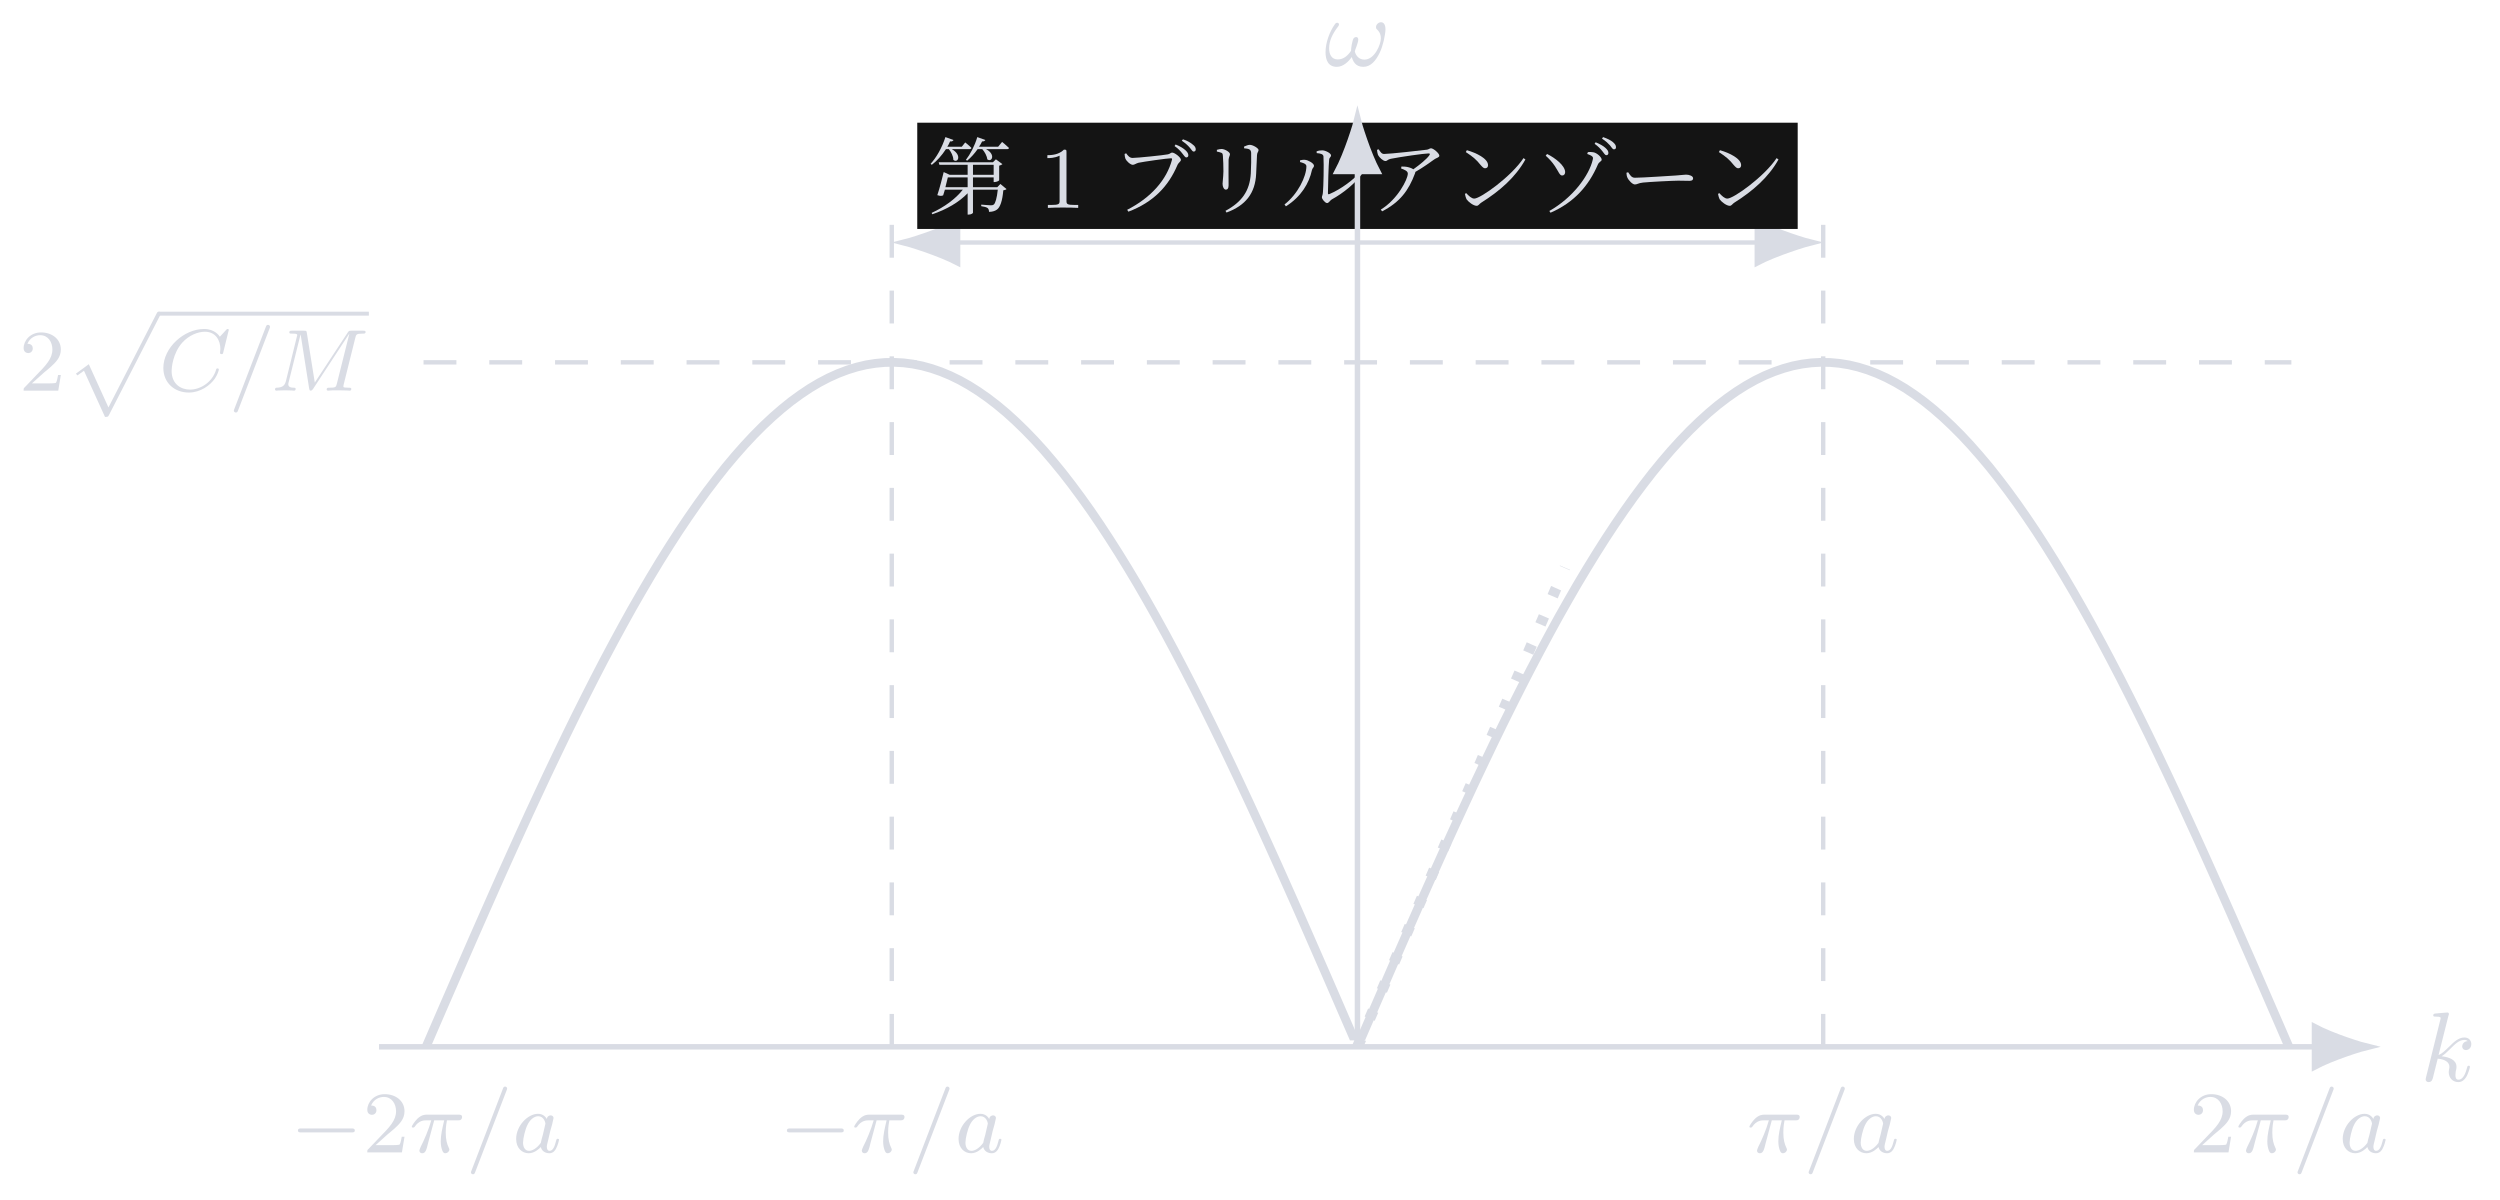
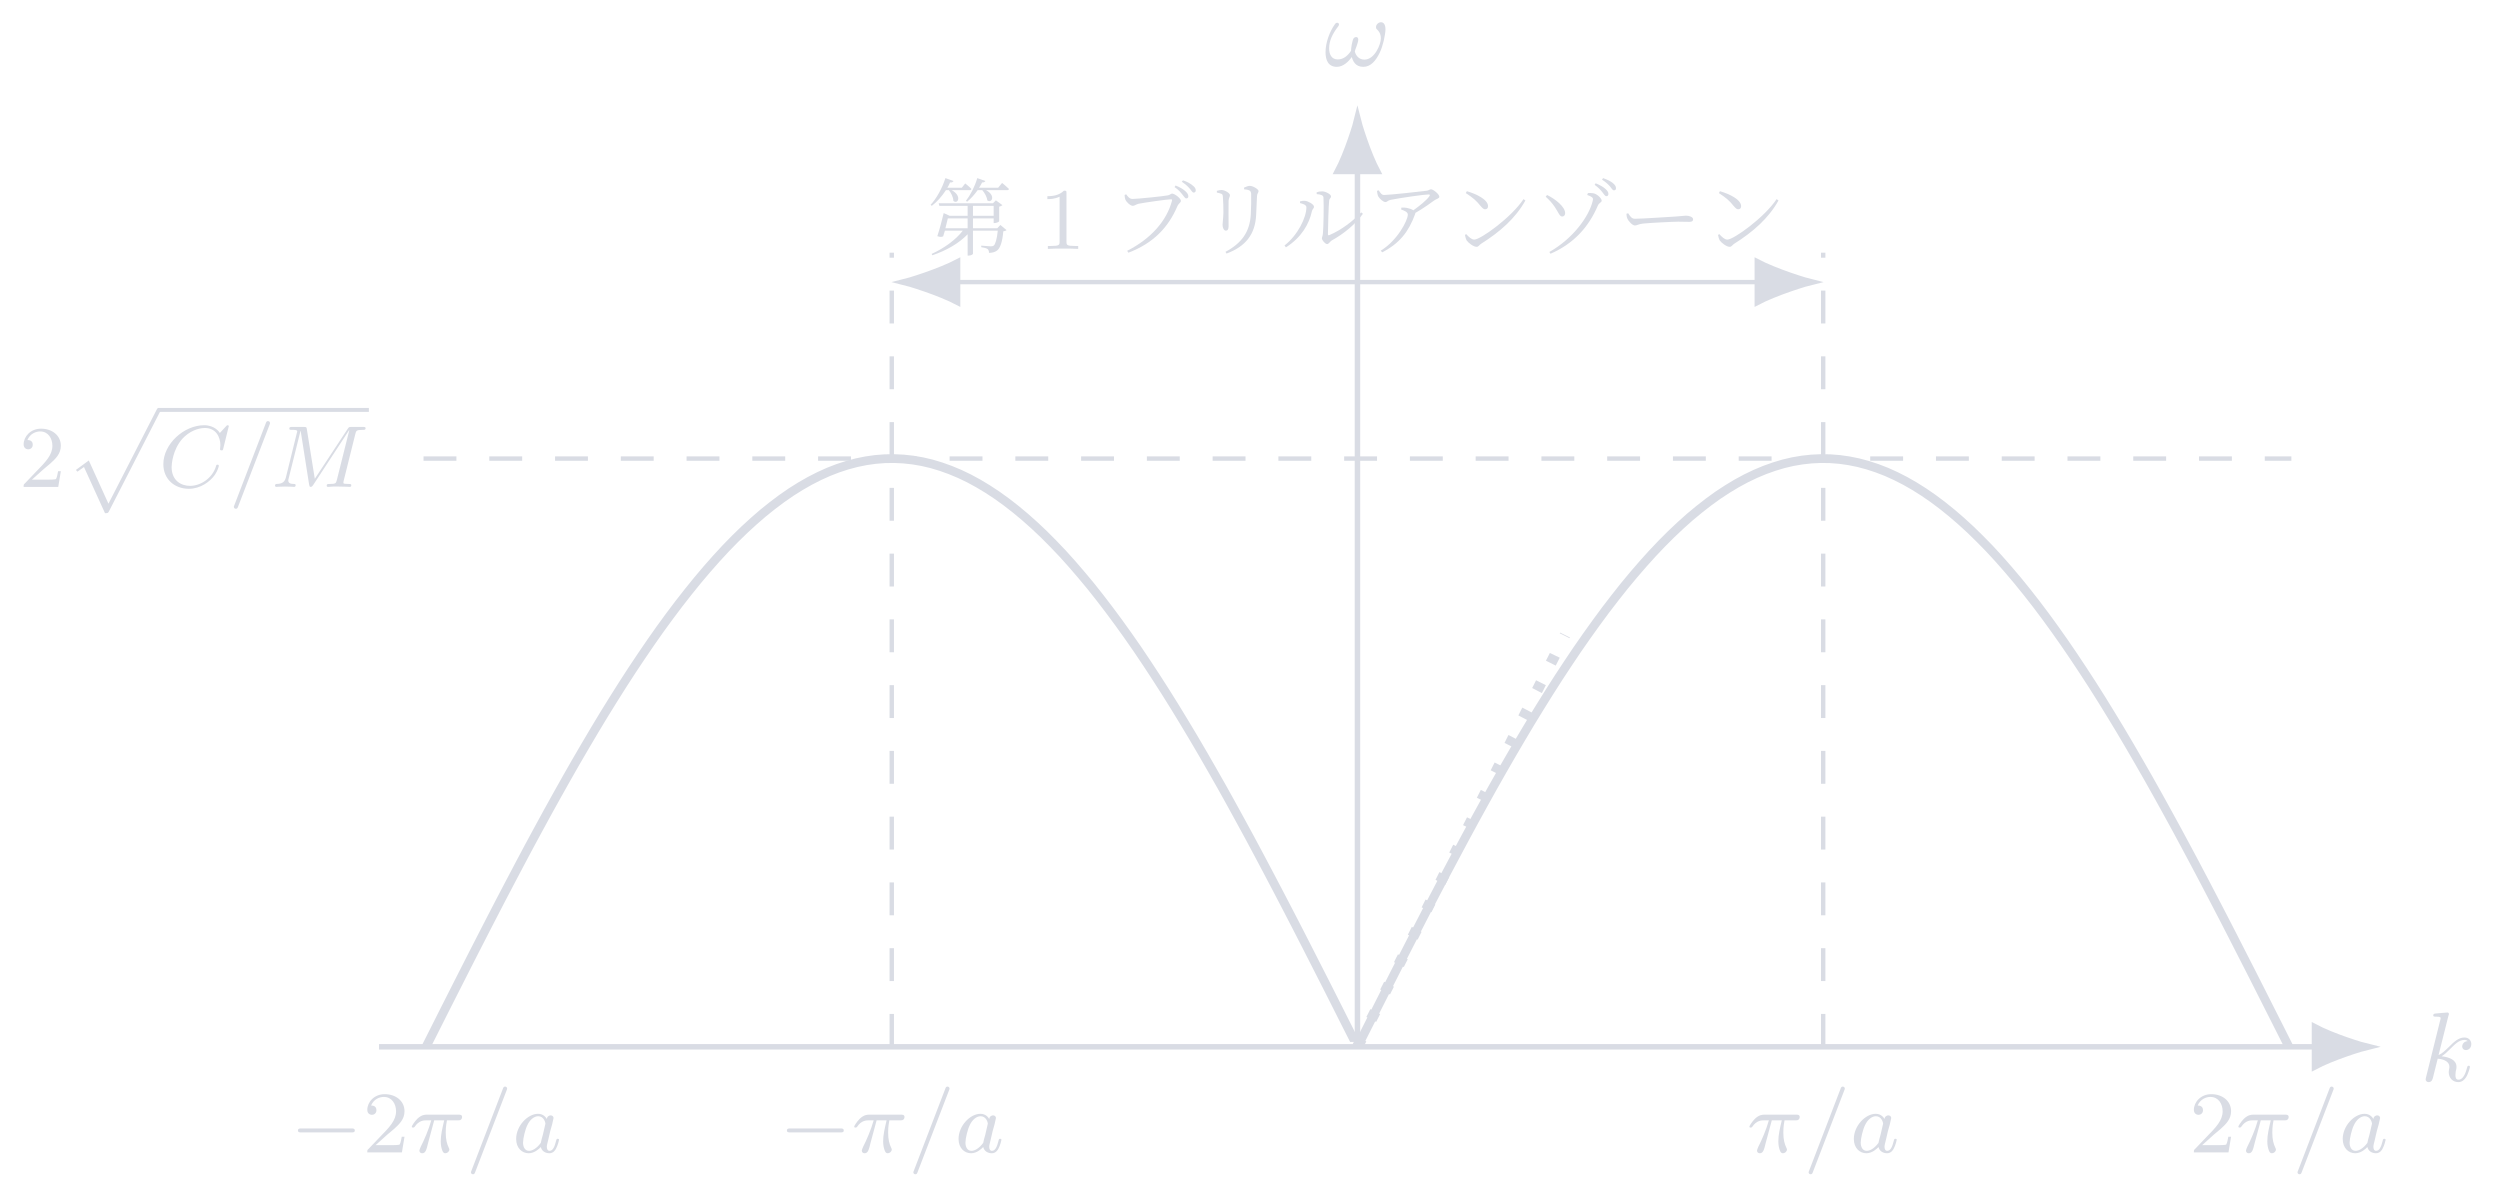
<svg xmlns="http://www.w3.org/2000/svg" xmlns:xlink="http://www.w3.org/1999/xlink" width="317.45pt" height="152.25pt" viewBox="0 0 226.75 108.75">
  <defs>
    <g>
      <g id="glyph-0-0">
        <path d="M 2.266 -2.906 L 3.172 -2.906 C 3 -2.172 2.859 -1.594 2.859 -1 C 2.859 -0.953 2.859 -0.609 2.953 -0.312 C 3.047 0.016 3.141 0.078 3.281 0.078 C 3.453 0.078 3.641 -0.078 3.641 -0.266 C 3.641 -0.312 3.625 -0.328 3.594 -0.406 C 3.422 -0.766 3.312 -1.156 3.312 -1.812 C 3.312 -1.984 3.312 -2.328 3.422 -2.906 L 4.391 -2.906 C 4.516 -2.906 4.609 -2.906 4.688 -2.969 C 4.781 -3.047 4.797 -3.156 4.797 -3.203 C 4.797 -3.422 4.609 -3.422 4.469 -3.422 L 1.594 -3.422 C 1.438 -3.422 1.125 -3.422 0.734 -3.047 C 0.453 -2.766 0.234 -2.391 0.234 -2.344 C 0.234 -2.266 0.281 -2.25 0.344 -2.25 C 0.422 -2.25 0.453 -2.266 0.5 -2.328 C 0.875 -2.906 1.359 -2.906 1.531 -2.906 L 2 -2.906 C 1.766 -2.062 1.344 -1.094 1.047 -0.516 C 1 -0.391 0.922 -0.234 0.922 -0.172 C 0.922 0 1.047 0.078 1.172 0.078 C 1.484 0.078 1.562 -0.219 1.719 -0.875 Z M 2.266 -2.906 " />
      </g>
      <g id="glyph-0-1">
        <path d="M 3.703 -5.625 C 3.75 -5.734 3.75 -5.766 3.75 -5.781 C 3.75 -5.891 3.672 -5.969 3.562 -5.969 C 3.438 -5.969 3.406 -5.875 3.375 -5.797 L 0.516 1.656 C 0.469 1.766 0.469 1.781 0.469 1.812 C 0.469 1.906 0.547 1.984 0.656 1.984 C 0.781 1.984 0.812 1.891 0.844 1.812 Z M 3.703 -5.625 " />
      </g>
      <g id="glyph-0-2">
        <path d="M 3.125 -3.031 C 3.047 -3.172 2.812 -3.5 2.328 -3.5 C 1.391 -3.5 0.344 -2.406 0.344 -1.219 C 0.344 -0.391 0.875 0.078 1.484 0.078 C 2 0.078 2.438 -0.328 2.578 -0.484 C 2.719 0.062 3.266 0.078 3.359 0.078 C 3.719 0.078 3.906 -0.219 3.969 -0.359 C 4.125 -0.641 4.234 -1.109 4.234 -1.141 C 4.234 -1.188 4.203 -1.234 4.109 -1.234 C 4.016 -1.234 4 -1.188 3.953 -1 C 3.844 -0.562 3.688 -0.141 3.375 -0.141 C 3.203 -0.141 3.125 -0.297 3.125 -0.516 C 3.125 -0.656 3.203 -0.922 3.25 -1.125 C 3.297 -1.312 3.406 -1.797 3.438 -1.938 L 3.609 -2.547 C 3.641 -2.734 3.734 -3.062 3.734 -3.109 C 3.734 -3.297 3.578 -3.359 3.469 -3.359 C 3.359 -3.359 3.156 -3.281 3.125 -3.031 Z M 2.578 -0.859 C 2.172 -0.312 1.766 -0.141 1.516 -0.141 C 1.141 -0.141 0.969 -0.484 0.969 -0.891 C 0.969 -1.266 1.172 -2.109 1.359 -2.469 C 1.578 -2.953 1.969 -3.281 2.344 -3.281 C 2.859 -3.281 3 -2.703 3 -2.609 C 3 -2.578 2.812 -1.797 2.766 -1.594 C 2.656 -1.219 2.656 -1.203 2.578 -0.859 Z M 2.578 -0.859 " />
      </g>
      <g id="glyph-0-3">
        <path d="M 6.328 -5.391 C 6.344 -5.422 6.359 -5.469 6.359 -5.5 C 6.359 -5.562 6.312 -5.594 6.25 -5.594 C 6.203 -5.594 6.172 -5.578 6.109 -5.5 L 5.547 -4.891 C 5.484 -5 5.062 -5.594 4.125 -5.594 C 2.281 -5.594 0.422 -3.891 0.422 -2.062 C 0.422 -0.672 1.469 0.172 2.734 0.172 C 3.781 0.172 4.656 -0.469 5.094 -1.094 C 5.359 -1.484 5.453 -1.859 5.453 -1.906 C 5.453 -1.984 5.406 -2.016 5.344 -2.016 C 5.234 -2.016 5.219 -1.969 5.203 -1.891 C 4.875 -0.781 3.797 -0.094 2.844 -0.094 C 2.031 -0.094 1.172 -0.578 1.172 -1.797 C 1.172 -2.047 1.266 -3.375 2.141 -4.359 C 2.75 -5.031 3.562 -5.344 4.188 -5.344 C 5.188 -5.344 5.594 -4.531 5.594 -3.781 C 5.594 -3.672 5.562 -3.516 5.562 -3.422 C 5.562 -3.312 5.672 -3.312 5.703 -3.312 C 5.812 -3.312 5.828 -3.344 5.859 -3.484 Z M 6.328 -5.391 " />
      </g>
      <g id="glyph-0-4">
        <path d="M 7.719 -4.781 C 7.797 -5.094 7.812 -5.172 8.375 -5.172 C 8.562 -5.172 8.656 -5.172 8.656 -5.328 C 8.656 -5.438 8.547 -5.438 8.406 -5.438 L 7.375 -5.438 C 7.172 -5.438 7.141 -5.438 7.031 -5.266 L 4.047 -0.734 L 3.328 -5.219 C 3.297 -5.422 3.297 -5.438 3.047 -5.438 L 1.984 -5.438 C 1.844 -5.438 1.734 -5.438 1.734 -5.281 C 1.734 -5.172 1.844 -5.172 1.969 -5.172 C 2.234 -5.172 2.453 -5.172 2.453 -5.047 C 2.453 -5.016 2.453 -5 2.422 -4.906 L 1.422 -0.844 C 1.312 -0.453 1.109 -0.281 0.578 -0.266 C 0.531 -0.266 0.438 -0.25 0.438 -0.109 C 0.438 -0.062 0.484 0 0.562 0 C 0.594 0 0.766 -0.031 1.344 -0.031 C 1.969 -0.031 2.094 0 2.156 0 C 2.188 0 2.312 0 2.312 -0.156 C 2.312 -0.25 2.234 -0.266 2.172 -0.266 C 1.891 -0.266 1.641 -0.312 1.641 -0.594 C 1.641 -0.641 1.672 -0.75 1.672 -0.75 L 2.75 -5.078 L 2.766 -5.078 L 3.531 -0.219 C 3.562 -0.094 3.562 0 3.672 0 C 3.781 0 3.844 -0.094 3.891 -0.156 L 7.156 -5.141 L 7.172 -5.125 L 6.047 -0.625 C 5.969 -0.328 5.953 -0.266 5.375 -0.266 C 5.219 -0.266 5.125 -0.266 5.125 -0.109 C 5.125 -0.078 5.141 0 5.25 0 C 5.359 0 5.594 -0.016 5.703 -0.031 L 6.219 -0.031 C 6.953 -0.031 7.141 0 7.203 0 C 7.25 0 7.359 0 7.359 -0.156 C 7.359 -0.266 7.25 -0.266 7.125 -0.266 C 7.094 -0.266 6.953 -0.266 6.812 -0.281 C 6.656 -0.297 6.641 -0.312 6.641 -0.391 C 6.641 -0.422 6.656 -0.484 6.656 -0.516 Z M 7.719 -4.781 " />
      </g>
      <g id="glyph-1-0">
        <path d="M 5.562 -1.812 C 5.688 -1.812 5.859 -1.812 5.859 -1.984 C 5.859 -2.172 5.688 -2.172 5.562 -2.172 L 1 -2.172 C 0.875 -2.172 0.703 -2.172 0.703 -1.984 C 0.703 -1.812 0.875 -1.812 1 -1.812 Z M 5.562 -1.812 " />
      </g>
      <g id="glyph-2-0">
        <path d="M 2.25 -1.625 C 2.375 -1.734 2.703 -2 2.828 -2.109 C 3.328 -2.562 3.797 -3 3.797 -3.734 C 3.797 -4.672 3 -5.281 2 -5.281 C 1.047 -5.281 0.422 -4.562 0.422 -3.859 C 0.422 -3.469 0.734 -3.406 0.844 -3.406 C 1.016 -3.406 1.25 -3.531 1.25 -3.828 C 1.25 -4.25 0.859 -4.25 0.766 -4.25 C 1 -4.828 1.531 -5.031 1.922 -5.031 C 2.656 -5.031 3.031 -4.391 3.031 -3.734 C 3.031 -2.906 2.453 -2.297 1.516 -1.344 L 0.516 -0.297 C 0.422 -0.219 0.422 -0.203 0.422 0 L 3.562 0 L 3.797 -1.422 L 3.547 -1.422 C 3.516 -1.266 3.453 -0.859 3.359 -0.719 C 3.312 -0.656 2.719 -0.656 2.578 -0.656 L 1.172 -0.656 Z M 2.25 -1.625 " />
      </g>
      <g id="glyph-3-0">
        <path d="M 3.578 9.188 C 3.844 9.188 3.859 9.172 3.938 9.016 L 8.578 -0.031 C 8.641 -0.141 8.641 -0.156 8.641 -0.188 C 8.641 -0.281 8.562 -0.359 8.453 -0.359 C 8.344 -0.359 8.312 -0.297 8.266 -0.203 L 3.891 8.328 L 2.109 4.406 L 0.938 5.266 L 1.078 5.422 L 1.672 5 Z M 3.578 9.188 " />
      </g>
      <g id="glyph-4-0">
        <path d="M 5.938 -3.906 L 5.938 -3 L 4.062 -3 L 4.062 -3.906 Z M 0.953 -4.141 L 1.016 -3.906 L 3.578 -3.906 L 3.578 -3 L 1.953 -3 L 1.406 -3.25 C 1.281 -2.734 1.047 -1.797 0.828 -1.156 C 1.094 -1.062 1.234 -1.078 1.359 -1.141 L 1.516 -1.656 L 3.141 -1.656 C 2.5 -0.828 1.453 -0.062 0.312 0.453 L 0.375 0.578 C 1.672 0.141 2.797 -0.516 3.578 -1.328 L 3.578 0.609 L 3.656 0.609 C 3.906 0.609 4.062 0.484 4.062 0.438 L 4.062 -1.656 L 6.312 -1.656 C 6.234 -0.906 6.094 -0.406 5.938 -0.297 C 5.875 -0.25 5.797 -0.234 5.688 -0.234 C 5.531 -0.234 5.078 -0.281 4.812 -0.297 L 4.812 -0.156 C 5.047 -0.125 5.297 -0.062 5.391 0.016 C 5.484 0.094 5.516 0.219 5.516 0.359 C 5.781 0.359 6.047 0.297 6.234 0.156 C 6.531 -0.047 6.734 -0.656 6.812 -1.594 C 6.953 -1.609 7.062 -1.656 7.109 -1.703 L 6.547 -2.172 L 6.266 -1.875 L 4.062 -1.875 L 4.062 -2.766 L 5.938 -2.766 L 5.938 -2.344 L 6.016 -2.344 C 6.188 -2.344 6.438 -2.453 6.438 -2.516 L 6.438 -3.828 C 6.562 -3.859 6.688 -3.922 6.734 -3.969 L 6.141 -4.406 L 5.875 -4.141 Z M 3.578 -2.766 L 3.578 -1.875 L 1.562 -1.875 L 1.781 -2.766 Z M 1.562 -6.422 C 1.25 -5.453 0.734 -4.547 0.219 -4 L 0.328 -3.906 C 0.781 -4.25 1.234 -4.75 1.609 -5.328 L 1.875 -5.328 C 2.078 -5.078 2.281 -4.688 2.281 -4.359 C 2.672 -4 3.109 -4.781 2.141 -5.328 L 3.734 -5.328 C 3.828 -5.328 3.906 -5.359 3.922 -5.438 C 3.719 -5.656 3.359 -5.938 3.359 -5.938 L 3.047 -5.547 L 1.734 -5.547 C 1.828 -5.703 1.922 -5.859 1.984 -6.031 C 2.156 -6 2.25 -6.078 2.297 -6.156 Z M 4.453 -6.422 C 4.219 -5.625 3.812 -4.859 3.422 -4.359 L 3.531 -4.281 C 3.859 -4.547 4.188 -4.906 4.484 -5.328 L 4.906 -5.328 C 5.125 -5.078 5.328 -4.719 5.359 -4.406 C 5.766 -4.094 6.156 -4.844 5.25 -5.328 L 7.141 -5.328 C 7.25 -5.328 7.312 -5.359 7.328 -5.438 C 7.094 -5.672 6.703 -5.984 6.703 -5.984 L 6.344 -5.547 L 4.609 -5.547 C 4.719 -5.703 4.812 -5.859 4.891 -6.031 C 5.047 -6.016 5.141 -6.078 5.188 -6.156 Z M 4.453 -6.422 " />
      </g>
      <g id="glyph-4-1">
        <path d="M 1.391 0.172 L 1.5 0.344 C 3.766 -0.516 5.125 -1.953 5.938 -3.859 C 6.047 -4.125 6.266 -4.203 6.266 -4.359 C 6.266 -4.578 5.703 -5.016 5.469 -5.016 C 5.344 -5.016 5.297 -4.906 5.094 -4.859 C 4.734 -4.781 2.297 -4.531 1.875 -4.531 C 1.594 -4.531 1.438 -4.766 1.297 -4.953 L 1.156 -4.891 C 1.172 -4.688 1.188 -4.562 1.234 -4.453 C 1.312 -4.266 1.672 -3.906 1.906 -3.906 C 2.047 -3.906 2.219 -4.047 2.422 -4.094 C 2.859 -4.188 5.031 -4.5 5.359 -4.5 C 5.438 -4.5 5.484 -4.484 5.453 -4.359 C 4.984 -2.578 3.578 -0.938 1.391 0.172 Z M 6.75 -4.578 C 6.859 -4.578 6.938 -4.641 6.938 -4.766 C 6.938 -4.922 6.859 -5.062 6.672 -5.234 C 6.484 -5.406 6.188 -5.594 5.781 -5.75 L 5.688 -5.609 C 6.031 -5.375 6.234 -5.141 6.391 -4.938 C 6.547 -4.75 6.641 -4.578 6.75 -4.578 Z M 7.422 -5.109 C 7.547 -5.109 7.609 -5.188 7.609 -5.312 C 7.609 -5.469 7.531 -5.609 7.312 -5.766 C 7.125 -5.922 6.844 -6.094 6.453 -6.219 L 6.344 -6.094 C 6.703 -5.844 6.891 -5.672 7.062 -5.469 C 7.234 -5.281 7.297 -5.109 7.422 -5.109 Z M 7.422 -5.109 " />
      </g>
      <g id="glyph-4-2">
        <path d="M 2.656 0.266 L 2.75 0.422 C 4.484 -0.219 5.359 -1.328 5.438 -3.094 C 5.469 -3.578 5.5 -4.344 5.516 -4.797 C 5.531 -5.047 5.656 -5.094 5.656 -5.25 C 5.656 -5.406 5.156 -5.719 4.859 -5.719 C 4.719 -5.719 4.516 -5.641 4.344 -5.562 L 4.344 -5.406 C 4.547 -5.391 4.719 -5.359 4.812 -5.312 C 4.953 -5.234 4.969 -5.125 4.984 -5 C 5 -4.469 4.984 -3.828 4.953 -3.125 C 4.859 -1.547 4.141 -0.531 2.656 0.266 Z M 2.688 -1.656 C 2.828 -1.656 2.938 -1.75 2.938 -2.047 C 2.938 -2.359 2.922 -4.047 2.938 -4.375 C 2.969 -4.656 3.062 -4.734 3.062 -4.875 C 3.062 -5.062 2.594 -5.344 2.297 -5.344 C 2.188 -5.344 2.016 -5.312 1.875 -5.266 L 1.875 -5.109 C 2.031 -5.078 2.156 -5.047 2.281 -5 C 2.391 -4.953 2.406 -4.891 2.422 -4.703 C 2.453 -4.422 2.469 -3.672 2.469 -3.312 C 2.453 -2.688 2.391 -2.391 2.391 -2.188 C 2.391 -1.906 2.516 -1.656 2.688 -1.656 Z M 2.688 -1.656 " />
      </g>
      <g id="glyph-4-3">
        <path d="M 4.219 -0.438 C 4.375 -0.438 4.469 -0.656 4.641 -0.766 C 5.703 -1.344 6.812 -2.25 7.469 -3.188 L 7.312 -3.312 C 6.594 -2.547 5.531 -1.719 4.422 -1.25 C 4.344 -1.219 4.297 -1.234 4.297 -1.344 C 4.297 -1.922 4.359 -4 4.406 -4.359 C 4.422 -4.594 4.578 -4.594 4.578 -4.766 C 4.578 -4.953 4.078 -5.219 3.781 -5.219 C 3.594 -5.219 3.469 -5.203 3.266 -5.125 L 3.281 -4.969 C 3.672 -4.938 3.875 -4.859 3.891 -4.672 C 3.938 -3.938 3.891 -1.875 3.844 -1.438 C 3.828 -1.141 3.75 -1.094 3.75 -0.953 C 3.75 -0.797 4.047 -0.438 4.219 -0.438 Z M 0.359 -0.312 L 0.484 -0.141 C 1.875 -1.016 2.594 -2.25 2.844 -3.422 C 2.875 -3.609 3.031 -3.656 3.031 -3.828 C 3.031 -4.047 2.484 -4.344 2.219 -4.359 C 2.047 -4.375 1.891 -4.344 1.766 -4.312 L 1.766 -4.156 C 1.953 -4.109 2.344 -4.016 2.344 -3.781 C 2.344 -2.844 1.562 -1.25 0.359 -0.312 Z M 0.359 -0.312 " />
      </g>
      <g id="glyph-4-4">
        <path d="M 1.438 0.156 L 1.562 0.312 C 3.172 -0.516 3.969 -1.578 4.547 -3.141 C 4.562 -3.188 4.578 -3.234 4.578 -3.266 C 5.266 -3.656 5.953 -4.156 6.281 -4.391 C 6.453 -4.531 6.75 -4.562 6.75 -4.734 C 6.75 -4.953 6.203 -5.406 6 -5.406 C 5.875 -5.406 5.797 -5.312 5.641 -5.281 C 5.203 -5.219 2.234 -4.891 1.734 -4.891 C 1.516 -4.891 1.406 -5.078 1.25 -5.312 L 1.094 -5.266 C 1.109 -5.094 1.141 -4.938 1.188 -4.797 C 1.312 -4.562 1.656 -4.25 1.859 -4.25 C 2.031 -4.25 2.047 -4.391 2.344 -4.453 C 3.203 -4.625 5.375 -4.938 5.75 -4.938 C 5.906 -4.938 5.938 -4.906 5.828 -4.75 C 5.609 -4.438 4.984 -3.922 4.391 -3.5 C 4.266 -3.594 4.047 -3.672 3.812 -3.719 C 3.672 -3.75 3.531 -3.75 3.312 -3.75 L 3.281 -3.578 C 3.609 -3.453 3.891 -3.344 3.891 -3.109 C 3.891 -2.594 2.953 -0.766 1.438 0.156 Z M 1.438 0.156 " />
      </g>
      <g id="glyph-4-5">
        <path d="M 2.484 -0.188 C 2.656 -0.188 2.734 -0.375 2.891 -0.469 C 4.578 -1.531 6 -2.766 6.906 -4.391 L 6.734 -4.516 C 5.656 -2.875 2.844 -0.844 2.266 -0.844 C 2.016 -0.844 1.766 -1.094 1.531 -1.344 L 1.422 -1.266 C 1.438 -1.156 1.5 -0.906 1.578 -0.766 C 1.734 -0.547 2.188 -0.188 2.484 -0.188 Z M 3.25 -3.594 C 3.422 -3.594 3.516 -3.703 3.516 -3.875 C 3.516 -4.469 2.469 -4.984 1.594 -5.234 L 1.5 -5.062 C 2.172 -4.625 2.469 -4.359 2.828 -3.906 C 3.031 -3.672 3.125 -3.594 3.25 -3.594 Z M 3.25 -3.594 " />
      </g>
      <g id="glyph-4-6">
        <path d="M 1.422 0.281 L 1.531 0.438 C 3.656 -0.484 5 -2 5.828 -3.938 C 5.938 -4.188 6.172 -4.219 6.172 -4.375 C 6.172 -4.594 5.734 -5 5.406 -5.047 C 5.234 -5.078 5.062 -5.078 4.922 -5.062 L 4.859 -4.891 C 5.453 -4.688 5.406 -4.562 5.359 -4.359 C 5.031 -2.953 3.578 -0.938 1.422 0.281 Z M 2.594 -2.938 C 2.75 -2.938 2.859 -3.062 2.859 -3.25 C 2.844 -3.828 1.984 -4.516 1.219 -4.891 L 1.094 -4.734 C 1.406 -4.453 1.672 -4.172 1.922 -3.797 C 2.25 -3.312 2.359 -2.922 2.594 -2.938 Z M 6.594 -4.781 C 6.703 -4.781 6.781 -4.844 6.781 -4.984 C 6.781 -5.141 6.703 -5.266 6.516 -5.438 C 6.312 -5.625 6.031 -5.781 5.625 -5.953 L 5.531 -5.812 C 5.859 -5.578 6.078 -5.344 6.234 -5.141 C 6.391 -4.953 6.469 -4.781 6.594 -4.781 Z M 7.281 -5.312 C 7.406 -5.312 7.469 -5.375 7.469 -5.5 C 7.469 -5.672 7.391 -5.797 7.172 -5.984 C 7 -6.125 6.703 -6.281 6.297 -6.422 L 6.203 -6.281 C 6.562 -6.047 6.75 -5.859 6.922 -5.672 C 7.078 -5.484 7.156 -5.312 7.281 -5.312 Z M 7.281 -5.312 " />
      </g>
      <g id="glyph-4-7">
        <path d="M 1.531 -2.125 C 1.75 -2.125 1.828 -2.25 2.266 -2.297 C 2.844 -2.359 4.984 -2.469 5.469 -2.469 C 5.938 -2.469 6.203 -2.453 6.484 -2.453 C 6.734 -2.453 6.812 -2.547 6.812 -2.688 C 6.812 -2.891 6.469 -3.016 6.172 -3.016 C 5.984 -3.016 5.766 -2.969 5.25 -2.938 C 4.906 -2.922 2.219 -2.734 1.531 -2.734 C 1.219 -2.734 1.094 -2.984 0.922 -3.234 L 0.766 -3.188 C 0.781 -3.047 0.781 -2.906 0.844 -2.766 C 0.953 -2.5 1.312 -2.125 1.531 -2.125 Z M 1.531 -2.125 " />
      </g>
      <g id="glyph-5-0">
        <path d="M 3.562 0 L 3.562 -0.266 L 3.281 -0.266 C 2.516 -0.266 2.5 -0.359 2.5 -0.656 L 2.5 -5.062 C 2.5 -5.281 2.484 -5.281 2.266 -5.281 C 1.938 -4.969 1.516 -4.781 0.766 -4.781 L 0.766 -4.516 C 0.984 -4.516 1.406 -4.516 1.875 -4.734 L 1.875 -0.656 C 1.875 -0.359 1.844 -0.266 1.094 -0.266 L 0.812 -0.266 L 0.812 0 C 1.141 -0.031 1.828 -0.031 2.172 -0.031 C 2.531 -0.031 3.234 -0.031 3.562 0 Z M 3.562 0 " />
      </g>
      <g id="glyph-6-0">
        <path d="M 2.562 -5.906 C 2.609 -6.031 2.609 -6.047 2.609 -6.094 C 2.609 -6.172 2.547 -6.219 2.469 -6.219 C 2.344 -6.219 1.562 -6.141 1.375 -6.125 C 1.297 -6.109 1.188 -6.109 1.188 -5.953 C 1.188 -5.844 1.297 -5.844 1.438 -5.844 C 1.859 -5.844 1.859 -5.781 1.859 -5.688 C 1.859 -5.656 1.859 -5.641 1.812 -5.484 L 0.531 -0.328 C 0.5 -0.203 0.5 -0.188 0.5 -0.156 C 0.5 -0.016 0.609 0.094 0.766 0.094 C 1.062 0.094 1.125 -0.156 1.172 -0.344 L 1.594 -2.031 C 2.203 -1.984 2.656 -1.734 2.656 -1.297 C 2.656 -1.234 2.656 -1.203 2.625 -1.062 C 2.625 -1.031 2.594 -0.906 2.594 -0.812 C 2.594 -0.281 2.969 0.094 3.453 0.094 C 3.797 0.094 4.016 -0.109 4.172 -0.359 C 4.391 -0.703 4.516 -1.25 4.516 -1.281 C 4.516 -1.328 4.5 -1.391 4.406 -1.391 C 4.312 -1.391 4.281 -1.344 4.25 -1.188 C 4.125 -0.719 3.906 -0.125 3.484 -0.125 C 3.219 -0.125 3.203 -0.359 3.203 -0.562 C 3.203 -0.781 3.25 -1.016 3.266 -1.031 C 3.281 -1.078 3.297 -1.188 3.297 -1.297 C 3.297 -1.922 2.641 -2.172 1.953 -2.25 C 2.219 -2.422 2.422 -2.609 2.703 -2.891 C 3.156 -3.344 3.531 -3.734 4.016 -3.734 C 4.125 -3.734 4.234 -3.703 4.312 -3.625 C 3.906 -3.594 3.812 -3.266 3.812 -3.141 C 3.812 -2.969 3.938 -2.812 4.156 -2.812 C 4.359 -2.812 4.641 -2.969 4.641 -3.359 C 4.641 -3.656 4.438 -3.953 4.016 -3.953 C 3.469 -3.953 3.031 -3.516 2.656 -3.141 C 2.219 -2.719 2 -2.5 1.672 -2.359 Z M 2.562 -5.906 " />
      </g>
      <g id="glyph-6-1">
        <path d="M 5.562 -3.312 C 5.562 -3.578 5.484 -3.953 5.156 -3.953 C 4.922 -3.953 4.703 -3.734 4.703 -3.516 C 4.703 -3.359 4.75 -3.344 4.812 -3.281 C 4.938 -3.156 5.141 -2.938 5.141 -2.484 C 5.141 -1.938 4.578 -0.562 3.656 -0.562 C 3.156 -0.562 2.875 -0.922 2.781 -1.297 C 2.781 -1.422 3.094 -2.062 3.094 -2.391 C 3.094 -2.5 3.031 -2.609 2.906 -2.609 C 2.828 -2.609 2.75 -2.578 2.688 -2.516 C 2.531 -2.297 2.438 -1.578 2.438 -1.359 C 2.156 -0.938 1.766 -0.578 1.234 -0.578 C 0.656 -0.578 0.453 -1.062 0.453 -1.578 C 0.453 -2.25 0.719 -2.859 1.297 -3.609 C 1.344 -3.688 1.344 -3.719 1.344 -3.766 C 1.344 -3.844 1.266 -3.906 1.188 -3.906 C 1.094 -3.906 1.016 -3.844 0.969 -3.766 C 0.484 -3.078 0.125 -2.094 0.125 -1.234 C 0.125 -0.531 0.359 0.094 1.156 0.094 C 1.719 0.094 2.234 -0.391 2.5 -0.797 C 2.609 -0.438 2.828 0.094 3.547 0.094 C 4.234 0.094 4.688 -0.469 5.031 -1.172 C 5.203 -1.516 5.312 -1.906 5.406 -2.281 C 5.484 -2.672 5.562 -3.031 5.562 -3.312 Z M 5.562 -3.312 " />
      </g>
    </g>
    <clipPath id="clip-0">
-       <path clip-rule="nonzero" d="M 34.379 21 L 215.898 21 L 215.898 94.945 L 34.379 94.945 Z M 34.379 21 " />
+       <path clip-rule="nonzero" d="M 34.379 30 L 215.898 30 L 215.898 94.945 L 34.379 94.945 Z M 34.379 30 " />
    </clipPath>
    <clipPath id="clip-1">
-       <path clip-rule="nonzero" d="M 109 37 L 157 37 L 157 94.945 L 109 94.945 Z M 109 37 " />
+       <path clip-rule="nonzero" d="M 109 43 L 157 43 L 157 94.945 L 109 94.945 Z M 109 43 " />
    </clipPath>
  </defs>
  <g clip-path="url(#clip-0)">
-     <path fill="none" stroke-width="0.797" stroke-linecap="butt" stroke-linejoin="miter" stroke="#d9dce4" stroke-opacity="1" stroke-miterlimit="10" d="M 4.274 0.005 L 5.123 1.971 L 5.973 3.932 L 6.826 5.89 L 7.676 7.844 L 8.526 9.789 L 9.379 11.724 L 10.229 13.646 L 11.078 15.557 L 11.932 17.452 L 12.782 19.327 L 13.631 21.187 L 14.485 23.023 L 15.334 24.836 L 16.188 26.625 L 17.037 28.387 L 17.887 30.121 L 18.741 31.824 L 19.59 33.496 L 20.44 35.137 L 21.293 36.738 L 22.143 38.304 L 22.992 39.835 L 23.846 41.323 L 24.696 42.771 L 25.545 44.177 L 26.399 45.539 L 27.248 46.855 L 28.102 48.124 L 28.951 49.345 L 29.801 50.52 L 30.655 51.639 L 31.504 52.712 L 32.354 53.726 L 33.207 54.693 L 34.057 55.602 L 34.906 56.455 L 35.76 57.254 L 36.61 57.994 L 37.459 58.679 L 38.313 59.301 L 39.162 59.869 L 40.012 60.374 L 40.865 60.821 L 41.715 61.204 L 42.569 61.529 L 43.418 61.792 L 44.268 61.995 L 45.121 62.132 L 45.971 62.211 L 46.821 62.226 L 47.674 62.179 L 48.524 62.07 L 49.373 61.901 L 50.227 61.666 L 51.076 61.373 L 51.926 61.02 L 52.78 60.605 L 53.629 60.128 L 54.479 59.591 L 55.332 58.996 L 56.182 58.342 L 57.035 57.63 L 57.885 56.858 L 58.735 56.032 L 59.588 55.151 L 60.438 54.216 L 61.287 53.221 L 62.141 52.18 L 62.99 51.083 L 63.84 49.936 L 64.694 48.738 L 65.543 47.493 L 66.393 46.197 L 67.246 44.858 L 68.096 43.476 L 68.949 42.051 L 69.799 40.579 L 70.649 39.072 L 71.502 37.521 L 72.352 35.935 L 73.201 34.314 L 74.055 32.658 L 74.904 30.971 L 75.754 29.252 L 76.608 27.502 L 77.457 25.728 L 78.307 23.927 L 79.16 22.099 L 80.01 20.255 L 80.86 18.387 L 81.713 16.5 L 82.563 14.597 L 83.416 12.683 L 84.266 10.753 L 85.115 8.811 L 85.969 6.861 L 86.819 4.907 L 87.668 2.946 L 88.522 0.984 L 89.371 0.984 L 90.221 2.946 L 91.074 4.907 L 91.924 6.861 L 92.774 8.811 L 93.627 10.753 L 94.477 12.683 L 95.326 14.597 L 96.18 16.5 L 97.029 18.387 L 97.883 20.255 L 98.733 22.099 L 99.582 23.927 L 100.436 25.728 L 101.285 27.502 L 102.135 29.252 L 102.988 30.971 L 103.838 32.658 L 104.688 34.314 L 105.541 35.935 L 106.391 37.521 L 107.24 39.072 L 108.094 40.579 L 108.943 42.051 L 109.797 43.476 L 110.647 44.858 L 111.496 46.197 L 112.35 47.493 L 113.199 48.738 L 114.049 49.936 L 114.902 51.083 L 115.752 52.18 L 116.602 53.221 L 117.455 54.216 L 118.305 55.151 L 119.154 56.032 L 120.008 56.858 L 120.858 57.63 L 121.707 58.342 L 122.561 58.996 L 123.41 59.591 L 124.264 60.128 L 125.113 60.605 L 125.963 61.02 L 126.817 61.373 L 127.666 61.666 L 128.516 61.901 L 129.369 62.07 L 130.219 62.179 L 131.068 62.226 L 131.922 62.211 L 132.772 62.132 L 133.621 61.995 L 134.475 61.792 L 135.324 61.529 L 136.174 61.204 L 137.027 60.821 L 137.877 60.374 L 138.731 59.869 L 139.58 59.301 L 140.43 58.679 L 141.283 57.994 L 142.133 57.254 L 142.983 56.455 L 143.836 55.602 L 144.686 54.693 L 145.535 53.726 L 146.389 52.712 L 147.238 51.639 L 148.088 50.52 L 148.941 49.345 L 149.791 48.124 L 150.645 46.855 L 151.494 45.539 L 152.344 44.177 L 153.197 42.771 L 154.047 41.323 L 154.897 39.835 L 155.75 38.304 L 156.6 36.738 L 157.449 35.137 L 158.303 33.496 L 159.152 31.824 L 160.002 30.121 L 160.856 28.387 L 161.705 26.625 L 162.555 24.836 L 163.408 23.023 L 164.258 21.187 L 165.111 19.327 L 165.961 17.452 L 166.811 15.557 L 167.664 13.646 L 168.514 11.724 L 169.363 9.789 L 170.217 7.844 L 171.066 5.89 L 171.916 3.932 L 172.77 1.971 L 173.619 0.005 " transform="matrix(0.997706, 0, 0, -0.997706, 34.3806, 94.94673)" />
+     <path fill="none" stroke-width="0.797" stroke-linecap="butt" stroke-linejoin="miter" stroke="#d9dce4" stroke-opacity="1" stroke-miterlimit="10" d="M 4.274 0.005 L 5.973 3.38 L 6.826 5.064 L 7.676 6.74 L 8.526 8.411 L 9.379 10.075 L 10.229 11.728 L 11.078 13.368 L 11.932 14.997 L 12.782 16.61 L 13.631 18.207 L 14.485 19.785 L 15.334 21.343 L 16.188 22.882 L 17.037 24.393 L 17.887 25.885 L 18.741 27.349 L 19.59 28.786 L 20.44 30.196 L 21.293 31.574 L 22.143 32.921 L 22.992 34.232 L 23.846 35.513 L 24.696 36.758 L 25.545 37.967 L 26.399 39.138 L 27.248 40.266 L 28.102 41.358 L 28.951 42.407 L 29.801 43.413 L 30.655 44.381 L 31.504 45.301 L 32.354 46.174 L 33.207 47.004 L 34.057 47.783 L 34.906 48.519 L 35.76 49.204 L 36.61 49.842 L 37.459 50.43 L 38.313 50.966 L 39.162 51.451 L 40.012 51.886 L 40.865 52.27 L 41.715 52.599 L 42.569 52.877 L 43.418 53.104 L 44.268 53.276 L 45.121 53.397 L 45.971 53.464 L 46.821 53.476 L 47.674 53.436 L 48.524 53.343 L 49.373 53.198 L 50.227 52.998 L 51.076 52.743 L 51.926 52.438 L 52.78 52.082 L 53.629 51.675 L 54.479 51.213 L 55.332 50.7 L 56.182 50.14 L 57.035 49.525 L 57.885 48.863 L 58.735 48.155 L 59.588 47.395 L 60.438 46.593 L 61.287 45.739 L 62.141 44.843 L 62.99 43.899 L 63.84 42.912 L 64.694 41.887 L 65.543 40.814 L 66.393 39.702 L 67.246 38.551 L 68.096 37.364 L 68.949 36.139 L 69.799 34.874 L 70.649 33.578 L 71.502 32.247 L 72.352 30.885 L 73.201 29.491 L 74.055 28.066 L 74.904 26.617 L 75.754 25.137 L 76.608 23.638 L 77.457 22.111 L 78.307 20.56 L 79.16 18.994 L 80.01 17.405 L 80.86 15.799 L 81.713 14.178 L 82.563 12.546 L 83.416 10.898 L 84.266 9.241 L 85.115 7.573 L 85.969 5.898 L 86.819 4.218 L 87.668 2.531 L 88.522 0.843 L 89.371 0.843 L 90.221 2.531 L 91.074 4.218 L 91.924 5.898 L 92.774 7.573 L 93.627 9.241 L 94.477 10.898 L 95.326 12.546 L 96.18 14.178 L 97.029 15.799 L 97.883 17.405 L 98.733 18.994 L 99.582 20.56 L 100.436 22.111 L 101.285 23.638 L 102.135 25.137 L 102.988 26.617 L 103.838 28.066 L 104.688 29.491 L 105.541 30.885 L 106.391 32.247 L 107.24 33.578 L 108.094 34.874 L 108.943 36.139 L 109.797 37.364 L 110.647 38.551 L 111.496 39.702 L 112.35 40.814 L 113.199 41.887 L 114.049 42.912 L 114.902 43.899 L 115.752 44.843 L 116.602 45.739 L 117.455 46.593 L 118.305 47.395 L 119.154 48.155 L 120.008 48.863 L 120.858 49.525 L 121.707 50.14 L 122.561 50.7 L 123.41 51.213 L 124.264 51.675 L 125.113 52.082 L 125.963 52.438 L 126.817 52.743 L 127.666 52.998 L 128.516 53.198 L 129.369 53.343 L 130.219 53.436 L 131.068 53.476 L 131.922 53.464 L 132.772 53.397 L 133.621 53.276 L 134.475 53.104 L 135.324 52.877 L 136.174 52.599 L 137.027 52.27 L 137.877 51.886 L 138.731 51.451 L 139.58 50.966 L 140.43 50.43 L 141.283 49.842 L 142.133 49.204 L 142.983 48.519 L 143.836 47.783 L 144.686 47.004 L 145.535 46.174 L 146.389 45.301 L 147.238 44.381 L 148.088 43.413 L 148.941 42.407 L 149.791 41.358 L 150.645 40.266 L 151.494 39.138 L 152.344 37.967 L 153.197 36.758 L 154.047 35.513 L 154.897 34.232 L 155.75 32.921 L 156.6 31.574 L 157.449 30.196 L 158.303 28.786 L 159.152 27.349 L 160.002 25.885 L 160.856 24.393 L 161.705 22.882 L 162.555 21.343 L 163.408 19.785 L 164.258 18.207 L 165.111 16.61 L 165.961 14.997 L 166.811 13.368 L 167.664 11.728 L 168.514 10.075 L 169.363 8.411 L 170.217 6.74 L 171.066 5.064 L 171.916 3.38 L 172.77 1.693 L 173.619 0.005 " transform="matrix(0.997706, 0, 0, -0.997706, 34.3806, 94.94673)" />
  </g>
  <g clip-path="url(#clip-1)">
-     <path fill="none" stroke-width="0.996" stroke-linecap="butt" stroke-linejoin="miter" stroke="#d9dce4" stroke-opacity="1" stroke-dasharray="0.797 1.993" stroke-miterlimit="10" d="M 88.944 0.001 L 89.042 0.221 L 89.136 0.436 L 89.418 1.094 L 89.516 1.313 L 89.892 2.19 L 89.99 2.409 L 90.084 2.629 L 90.178 2.844 L 90.272 3.063 L 90.37 3.282 L 90.746 4.159 L 90.843 4.379 L 91.125 5.036 L 91.223 5.252 L 91.599 6.129 L 91.697 6.348 L 92.073 7.225 L 92.171 7.44 L 92.453 8.098 L 92.55 8.317 L 92.926 9.194 L 93.024 9.414 L 93.118 9.633 L 93.212 9.848 L 93.4 10.287 L 93.498 10.506 L 93.78 11.164 L 93.878 11.383 L 94.16 12.041 L 94.254 12.256 L 94.351 12.475 L 94.727 13.352 L 94.825 13.572 L 95.107 14.229 L 95.205 14.449 L 95.299 14.664 L 95.581 15.322 L 95.679 15.541 L 95.961 16.199 L 96.058 16.418 L 96.246 16.856 L 96.34 17.072 L 96.434 17.291 L 96.532 17.51 L 96.908 18.387 L 97.006 18.607 L 97.194 19.045 L 97.288 19.26 L 97.386 19.48 L 97.762 20.357 L 97.859 20.576 L 98.235 21.453 L 98.333 21.668 L 98.615 22.326 L 98.713 22.545 L 99.089 23.422 L 99.187 23.642 L 99.281 23.861 L 99.375 24.076 L 99.469 24.295 L 99.567 24.515 L 99.942 25.392 L 100.04 25.611 L 100.322 26.269 L 100.416 26.484 L 100.514 26.703 L 100.796 27.361 L 100.894 27.58 L 101.27 28.457 L 101.368 28.677 L 101.461 28.892 L 101.743 29.55 L 101.841 29.769 L 102.123 30.427 L 102.221 30.646 L 102.315 30.865 L 102.409 31.081 L 102.597 31.519 L 102.695 31.738 L 103.071 32.615 L 103.169 32.835 L 103.356 33.273 L 103.45 33.488 L 103.548 33.708 L 103.924 34.585 L 104.022 34.804 L 104.304 35.462 L 104.402 35.681 L 104.496 35.896 L 104.778 36.554 L 104.876 36.773 L 105.251 37.65 L 105.349 37.87 L 105.443 38.089 L 105.537 38.304 L 105.631 38.523 L 105.729 38.743 L 106.105 39.62 L 106.203 39.839 L 106.485 40.497 L 106.579 40.712 L 106.677 40.931 L 106.958 41.589 L 107.056 41.808 L 107.432 42.685 L 107.53 42.901 L 107.812 43.558 " transform="matrix(0.997706, 0, 0, -0.997706, 34.3806, 94.94673)" />
+     <path fill="none" stroke-width="0.996" stroke-linecap="butt" stroke-linejoin="miter" stroke="#d9dce4" stroke-opacity="1" stroke-dasharray="0.797 1.993" stroke-miterlimit="10" d="M 88.944 0.001 L 89.042 0.189 L 89.418 0.941 L 89.516 1.129 L 89.892 1.881 L 89.99 2.069 L 90.272 2.632 L 90.37 2.82 L 90.652 3.384 L 90.746 3.576 L 90.843 3.764 L 91.125 4.328 L 91.223 4.516 L 91.599 5.267 L 91.697 5.455 L 92.073 6.207 L 92.171 6.395 L 92.453 6.959 L 92.55 7.147 L 92.644 7.335 L 92.738 7.526 L 92.926 7.902 L 93.024 8.09 L 93.4 8.842 L 93.498 9.03 L 93.78 9.594 L 93.878 9.782 L 94.254 10.533 L 94.351 10.721 L 94.727 11.473 L 94.825 11.665 L 95.107 12.229 L 95.205 12.417 L 95.581 13.168 L 95.679 13.356 L 95.961 13.92 L 96.058 14.108 L 96.434 14.86 L 96.532 15.048 L 96.72 15.424 L 96.814 15.615 L 96.908 15.803 L 97.006 15.991 L 97.288 16.555 L 97.386 16.743 L 97.762 17.495 L 97.859 17.683 L 98.235 18.434 L 98.333 18.622 L 98.615 19.186 L 98.713 19.374 L 98.807 19.562 L 98.901 19.754 L 99.089 20.13 L 99.187 20.318 L 99.469 20.881 L 99.567 21.069 L 99.942 21.821 L 100.04 22.009 L 100.416 22.761 L 100.514 22.949 L 100.796 23.512 L 100.894 23.704 L 101.27 24.456 L 101.368 24.644 L 101.743 25.396 L 101.841 25.584 L 102.123 26.147 L 102.221 26.335 L 102.597 27.087 L 102.695 27.275 L 102.789 27.463 L 102.883 27.655 L 103.071 28.031 L 103.169 28.218 L 103.45 28.782 L 103.548 28.97 L 103.924 29.722 L 104.022 29.91 L 104.304 30.474 L 104.402 30.662 L 104.778 31.413 L 104.876 31.601 L 104.97 31.793 L 105.251 32.357 L 105.349 32.545 L 105.631 33.109 L 105.729 33.297 L 106.105 34.048 L 106.203 34.236 L 106.579 34.988 L 106.677 35.176 L 106.865 35.552 L 106.958 35.744 L 107.056 35.931 L 107.432 36.683 L 107.53 36.871 L 107.812 37.435 " transform="matrix(0.997706, 0, 0, -0.997706, 34.3806, 94.94673)" />
  </g>
-   <path fill="none" stroke-width="0.399" stroke-linecap="butt" stroke-linejoin="miter" stroke="#d9dce4" stroke-opacity="1" stroke-dasharray="2.989 2.989" stroke-miterlimit="10" d="M 46.609 0.001 L 46.609 76.231 " transform="matrix(0.997706, 0, 0, -0.997706, 34.3806, 94.94673)" />
-   <path fill="none" stroke-width="0.399" stroke-linecap="butt" stroke-linejoin="miter" stroke="#d9dce4" stroke-opacity="1" stroke-dasharray="2.989 2.989" stroke-miterlimit="10" d="M 131.284 0.001 L 131.284 76.231 " transform="matrix(0.997706, 0, 0, -0.997706, 34.3806, 94.94673)" />
-   <path fill="none" stroke-width="0.399" stroke-linecap="butt" stroke-linejoin="miter" stroke="#d9dce4" stroke-opacity="1" stroke-dasharray="2.989 2.989" stroke-miterlimit="10" d="M 4.043 62.226 L 173.846 62.226 " transform="matrix(0.997706, 0, 0, -0.997706, 34.3806, 94.94673)" />
+   <path fill="none" stroke-width="0.399" stroke-linecap="butt" stroke-linejoin="miter" stroke="#d9dce4" stroke-opacity="1" stroke-dasharray="2.989 2.989" stroke-miterlimit="10" d="M 46.609 0.001 L 46.609 72.194 " transform="matrix(0.997706, 0, 0, -0.997706, 34.3806, 94.94673)" />
+   <path fill="none" stroke-width="0.399" stroke-linecap="butt" stroke-linejoin="miter" stroke="#d9dce4" stroke-opacity="1" stroke-dasharray="2.989 2.989" stroke-miterlimit="10" d="M 131.284 0.001 L 131.284 72.194 " transform="matrix(0.997706, 0, 0, -0.997706, 34.3806, 94.94673)" />
+   <path fill="none" stroke-width="0.399" stroke-linecap="butt" stroke-linejoin="miter" stroke="#d9dce4" stroke-opacity="1" stroke-dasharray="2.989 2.989" stroke-miterlimit="10" d="M 4.043 53.476 L 173.846 53.476 " transform="matrix(0.997706, 0, 0, -0.997706, 34.3806, 94.94673)" />
  <g fill="#d9dce4" fill-opacity="1">
    <use xlink:href="#glyph-0-0" x="158.436" y="104.522" />
  </g>
  <g fill="#d9dce4" fill-opacity="1">
    <use xlink:href="#glyph-0-1" x="163.574" y="104.522" />
    <use xlink:href="#glyph-0-2" x="167.799" y="104.522" />
  </g>
  <g fill="#d9dce4" fill-opacity="1">
    <use xlink:href="#glyph-1-0" x="70.67" y="104.522" />
  </g>
  <g fill="#d9dce4" fill-opacity="1">
    <use xlink:href="#glyph-0-0" x="77.242" y="104.522" />
  </g>
  <g fill="#d9dce4" fill-opacity="1">
    <use xlink:href="#glyph-0-1" x="82.372" y="104.522" />
    <use xlink:href="#glyph-0-2" x="86.597" y="104.522" />
  </g>
  <g fill="#d9dce4" fill-opacity="1">
    <use xlink:href="#glyph-2-0" x="198.562" y="104.522" />
  </g>
  <g fill="#d9dce4" fill-opacity="1">
    <use xlink:href="#glyph-0-0" x="202.786" y="104.522" />
  </g>
  <g fill="#d9dce4" fill-opacity="1">
    <use xlink:href="#glyph-0-1" x="207.916" y="104.522" />
    <use xlink:href="#glyph-0-2" x="212.141" y="104.522" />
  </g>
  <g fill="#d9dce4" fill-opacity="1">
    <use xlink:href="#glyph-1-0" x="26.321" y="104.522" />
  </g>
  <g fill="#d9dce4" fill-opacity="1">
    <use xlink:href="#glyph-2-0" x="32.892" y="104.522" />
  </g>
  <g fill="#d9dce4" fill-opacity="1">
    <use xlink:href="#glyph-0-0" x="37.116" y="104.522" />
  </g>
  <g fill="#d9dce4" fill-opacity="1">
    <use xlink:href="#glyph-0-1" x="42.246" y="104.522" />
    <use xlink:href="#glyph-0-2" x="46.471" y="104.522" />
  </g>
  <g fill="#d9dce4" fill-opacity="1">
-     <use xlink:href="#glyph-2-0" x="1.721" y="35.432" />
+     <use xlink:href="#glyph-2-0" x="1.721" y="44.162" />
  </g>
  <g fill="#d9dce4" fill-opacity="1">
-     <use xlink:href="#glyph-3-0" x="5.945" y="28.627" />
+     <use xlink:href="#glyph-3-0" x="5.945" y="37.358" />
  </g>
-   <path fill="none" stroke-width="0.359" stroke-linecap="butt" stroke-linejoin="miter" stroke="#d9dce4" stroke-opacity="1" stroke-miterlimit="10" d="M 0.001 -0.001 L 19.107 -0.001 " transform="matrix(0.997706, 0, 0, -0.997706, 14.39354, 28.4486)" />
+   <path fill="none" stroke-width="0.359" stroke-linecap="butt" stroke-linejoin="miter" stroke="#d9dce4" stroke-opacity="1" stroke-miterlimit="10" d="M 0.001 -0 L 19.107 -0 " transform="matrix(0.997706, 0, 0, -0.997706, 14.39354, 37.17953)" />
  <g fill="#d9dce4" fill-opacity="1">
-     <use xlink:href="#glyph-0-3" x="14.394" y="35.432" />
+     <use xlink:href="#glyph-0-3" x="14.394" y="44.162" />
  </g>
  <g fill="#d9dce4" fill-opacity="1">
-     <use xlink:href="#glyph-0-1" x="20.741" y="35.432" />
+     <use xlink:href="#glyph-0-1" x="20.741" y="44.162" />
  </g>
  <g fill="#d9dce4" fill-opacity="1">
-     <use xlink:href="#glyph-0-4" x="24.505" y="35.432" />
+     <use xlink:href="#glyph-0-4" x="24.505" y="44.162" />
  </g>
-   <path fill="none" stroke-width="0.399" stroke-linecap="butt" stroke-linejoin="miter" stroke="#d9dce4" stroke-opacity="1" stroke-miterlimit="10" d="M 52.642 73.118 L 125.247 73.118 " transform="matrix(0.997706, 0, 0, -0.997706, 34.3806, 94.94673)" />
-   <path fill-rule="nonzero" fill="#d9dce4" fill-opacity="1" stroke-width="0.399" stroke-linecap="butt" stroke-linejoin="miter" stroke="#d9dce4" stroke-opacity="1" stroke-miterlimit="10" d="M 5.19 -0.001 C 4.555 0.152 1.752 1.002 0.002 1.926 L 0.002 -1.927 C 1.752 -0.999 4.555 -0.149 5.19 -0.001 Z M 5.19 -0.001 " transform="matrix(-0.997706, 0, 0, 0.997706, 86.90417, 21.9968)" />
-   <path fill-rule="nonzero" fill="#d9dce4" fill-opacity="1" stroke-width="0.399" stroke-linecap="butt" stroke-linejoin="miter" stroke="#d9dce4" stroke-opacity="1" stroke-miterlimit="10" d="M 5.192 0.001 C 4.554 0.149 1.75 0.999 0 1.927 L 0 -1.926 C 1.75 -1.002 4.554 -0.152 5.192 0.001 Z M 5.192 0.001 " transform="matrix(0.997706, 0, 0, -0.997706, 159.3395, 21.9968)" />
-   <path fill-rule="nonzero" fill="#141414" fill-opacity="1" d="M 83.195 20.766 L 163.051 20.766 L 163.051 11.129 L 83.195 11.129 Z M 83.195 20.766 " />
+   <path fill="none" stroke-width="0.399" stroke-linecap="butt" stroke-linejoin="miter" stroke="#d9dce4" stroke-opacity="1" stroke-miterlimit="10" d="M 52.642 69.52 L 125.247 69.52 " transform="matrix(0.997706, 0, 0, -0.997706, 34.3806, 94.94673)" />
+   <path fill-rule="nonzero" fill="#d9dce4" fill-opacity="1" stroke-width="0.399" stroke-linecap="butt" stroke-linejoin="miter" stroke="#d9dce4" stroke-opacity="1" stroke-miterlimit="10" d="M 5.19 0.001 C 4.555 0.149 1.752 0.999 0.002 1.927 L 0.002 -1.926 C 1.752 -1.002 4.555 -0.148 5.19 0.001 Z M 5.19 0.001 " transform="matrix(-0.997706, 0, 0, 0.997706, 86.90417, 25.58541)" />
+   <path fill-rule="nonzero" fill="#d9dce4" fill-opacity="1" stroke-width="0.399" stroke-linecap="butt" stroke-linejoin="miter" stroke="#d9dce4" stroke-opacity="1" stroke-miterlimit="10" d="M 5.192 -0.001 C 4.554 0.148 1.75 1.002 0 1.926 L 0 -1.927 C 1.75 -0.999 4.554 -0.149 5.192 -0.001 Z M 5.192 -0.001 " transform="matrix(0.997706, 0, 0, -0.997706, 159.3395, 25.58541)" />
  <g fill="#d9dce4" fill-opacity="1">
-     <use xlink:href="#glyph-4-0" x="84.187" y="18.856" />
+     <use xlink:href="#glyph-4-0" x="84.187" y="22.576" />
  </g>
  <g fill="#d9dce4" fill-opacity="1">
-     <use xlink:href="#glyph-5-0" x="94.23" y="18.856" />
+     <use xlink:href="#glyph-5-0" x="94.23" y="22.576" />
  </g>
  <g fill="#d9dce4" fill-opacity="1">
-     <use xlink:href="#glyph-4-1" x="100.844" y="18.856" />
-     <use xlink:href="#glyph-4-2" x="108.495" y="18.856" />
-     <use xlink:href="#glyph-4-3" x="116.147" y="18.856" />
-     <use xlink:href="#glyph-4-4" x="123.798" y="18.856" />
-     <use xlink:href="#glyph-4-5" x="131.449" y="18.856" />
-     <use xlink:href="#glyph-4-6" x="139.101" y="18.856" />
-     <use xlink:href="#glyph-4-7" x="146.752" y="18.856" />
-     <use xlink:href="#glyph-4-5" x="154.404" y="18.856" />
+     <use xlink:href="#glyph-4-1" x="100.844" y="22.576" />
+     <use xlink:href="#glyph-4-2" x="108.495" y="22.576" />
+     <use xlink:href="#glyph-4-3" x="116.147" y="22.576" />
+     <use xlink:href="#glyph-4-4" x="123.798" y="22.576" />
+     <use xlink:href="#glyph-4-5" x="131.449" y="22.576" />
+     <use xlink:href="#glyph-4-6" x="139.101" y="22.576" />
+     <use xlink:href="#glyph-4-7" x="146.752" y="22.576" />
+     <use xlink:href="#glyph-4-5" x="154.404" y="22.576" />
  </g>
  <path fill="none" stroke-width="0.498" stroke-linecap="butt" stroke-linejoin="miter" stroke="#d9dce4" stroke-opacity="1" stroke-miterlimit="10" d="M -0.002 0.001 L 175.945 0.001 " transform="matrix(0.997706, 0, 0, -0.997706, 34.3806, 94.94673)" />
  <path fill-rule="nonzero" fill="#d9dce4" fill-opacity="1" stroke-width="0.498" stroke-linecap="butt" stroke-linejoin="miter" stroke="#d9dce4" stroke-opacity="1" stroke-miterlimit="10" d="M 4.932 0.001 C 4.325 0.142 1.663 0.957 -0.001 1.842 L -0.001 -1.843 C 1.663 -0.958 4.325 -0.143 4.932 0.001 Z M 4.932 0.001 " transform="matrix(0.997706, 0, 0, -0.997706, 209.9233, 94.94673)" />
-   <path fill="none" stroke-width="0.498" stroke-linecap="butt" stroke-linejoin="miter" stroke="#d9dce4" stroke-opacity="1" stroke-miterlimit="10" d="M 88.944 0.001 L 88.944 79.575 " transform="matrix(0.997706, 0, 0, -0.997706, 34.3806, 94.94673)" />
-   <path fill-rule="nonzero" fill="#d9dce4" fill-opacity="1" stroke-width="0.498" stroke-linecap="butt" stroke-linejoin="miter" stroke="#d9dce4" stroke-opacity="1" stroke-miterlimit="10" d="M 4.932 0.001 C 4.325 0.142 1.663 0.956 -0.001 1.841 L -0.001 -1.839 C 1.663 -0.955 4.325 -0.144 4.932 0.001 Z M 4.932 0.001 " transform="matrix(0, -0.997706, -0.997706, 0, 123.1218, 15.55327)" />
+   <path fill="none" stroke-width="0.498" stroke-linecap="butt" stroke-linejoin="miter" stroke="#d9dce4" stroke-opacity="1" stroke-miterlimit="10" d="M 88.944 0.001 L 88.944 79.578 " transform="matrix(0.997706, 0, 0, -0.997706, 34.3806, 94.94673)" />
+   <path fill-rule="nonzero" fill="#d9dce4" fill-opacity="1" stroke-width="0.498" stroke-linecap="butt" stroke-linejoin="miter" stroke="#d9dce4" stroke-opacity="1" stroke-miterlimit="10" d="M 4.931 0.001 C 4.324 0.142 1.662 0.956 0.002 1.841 L 0.002 -1.839 C 1.662 -0.955 4.324 -0.144 4.931 0.001 Z M 4.931 0.001 " transform="matrix(0, -0.997706, -0.997706, 0, 123.1218, 15.55244)" />
  <g fill="#d9dce4" fill-opacity="1">
-     <use xlink:href="#glyph-6-0" x="219.506" y="98.053" />
+     <use xlink:href="#glyph-6-0" x="219.506" y="98.054" />
  </g>
  <g fill="#d9dce4" fill-opacity="1">
    <use xlink:href="#glyph-6-1" x="120.101" y="5.969" />
  </g>
</svg>
